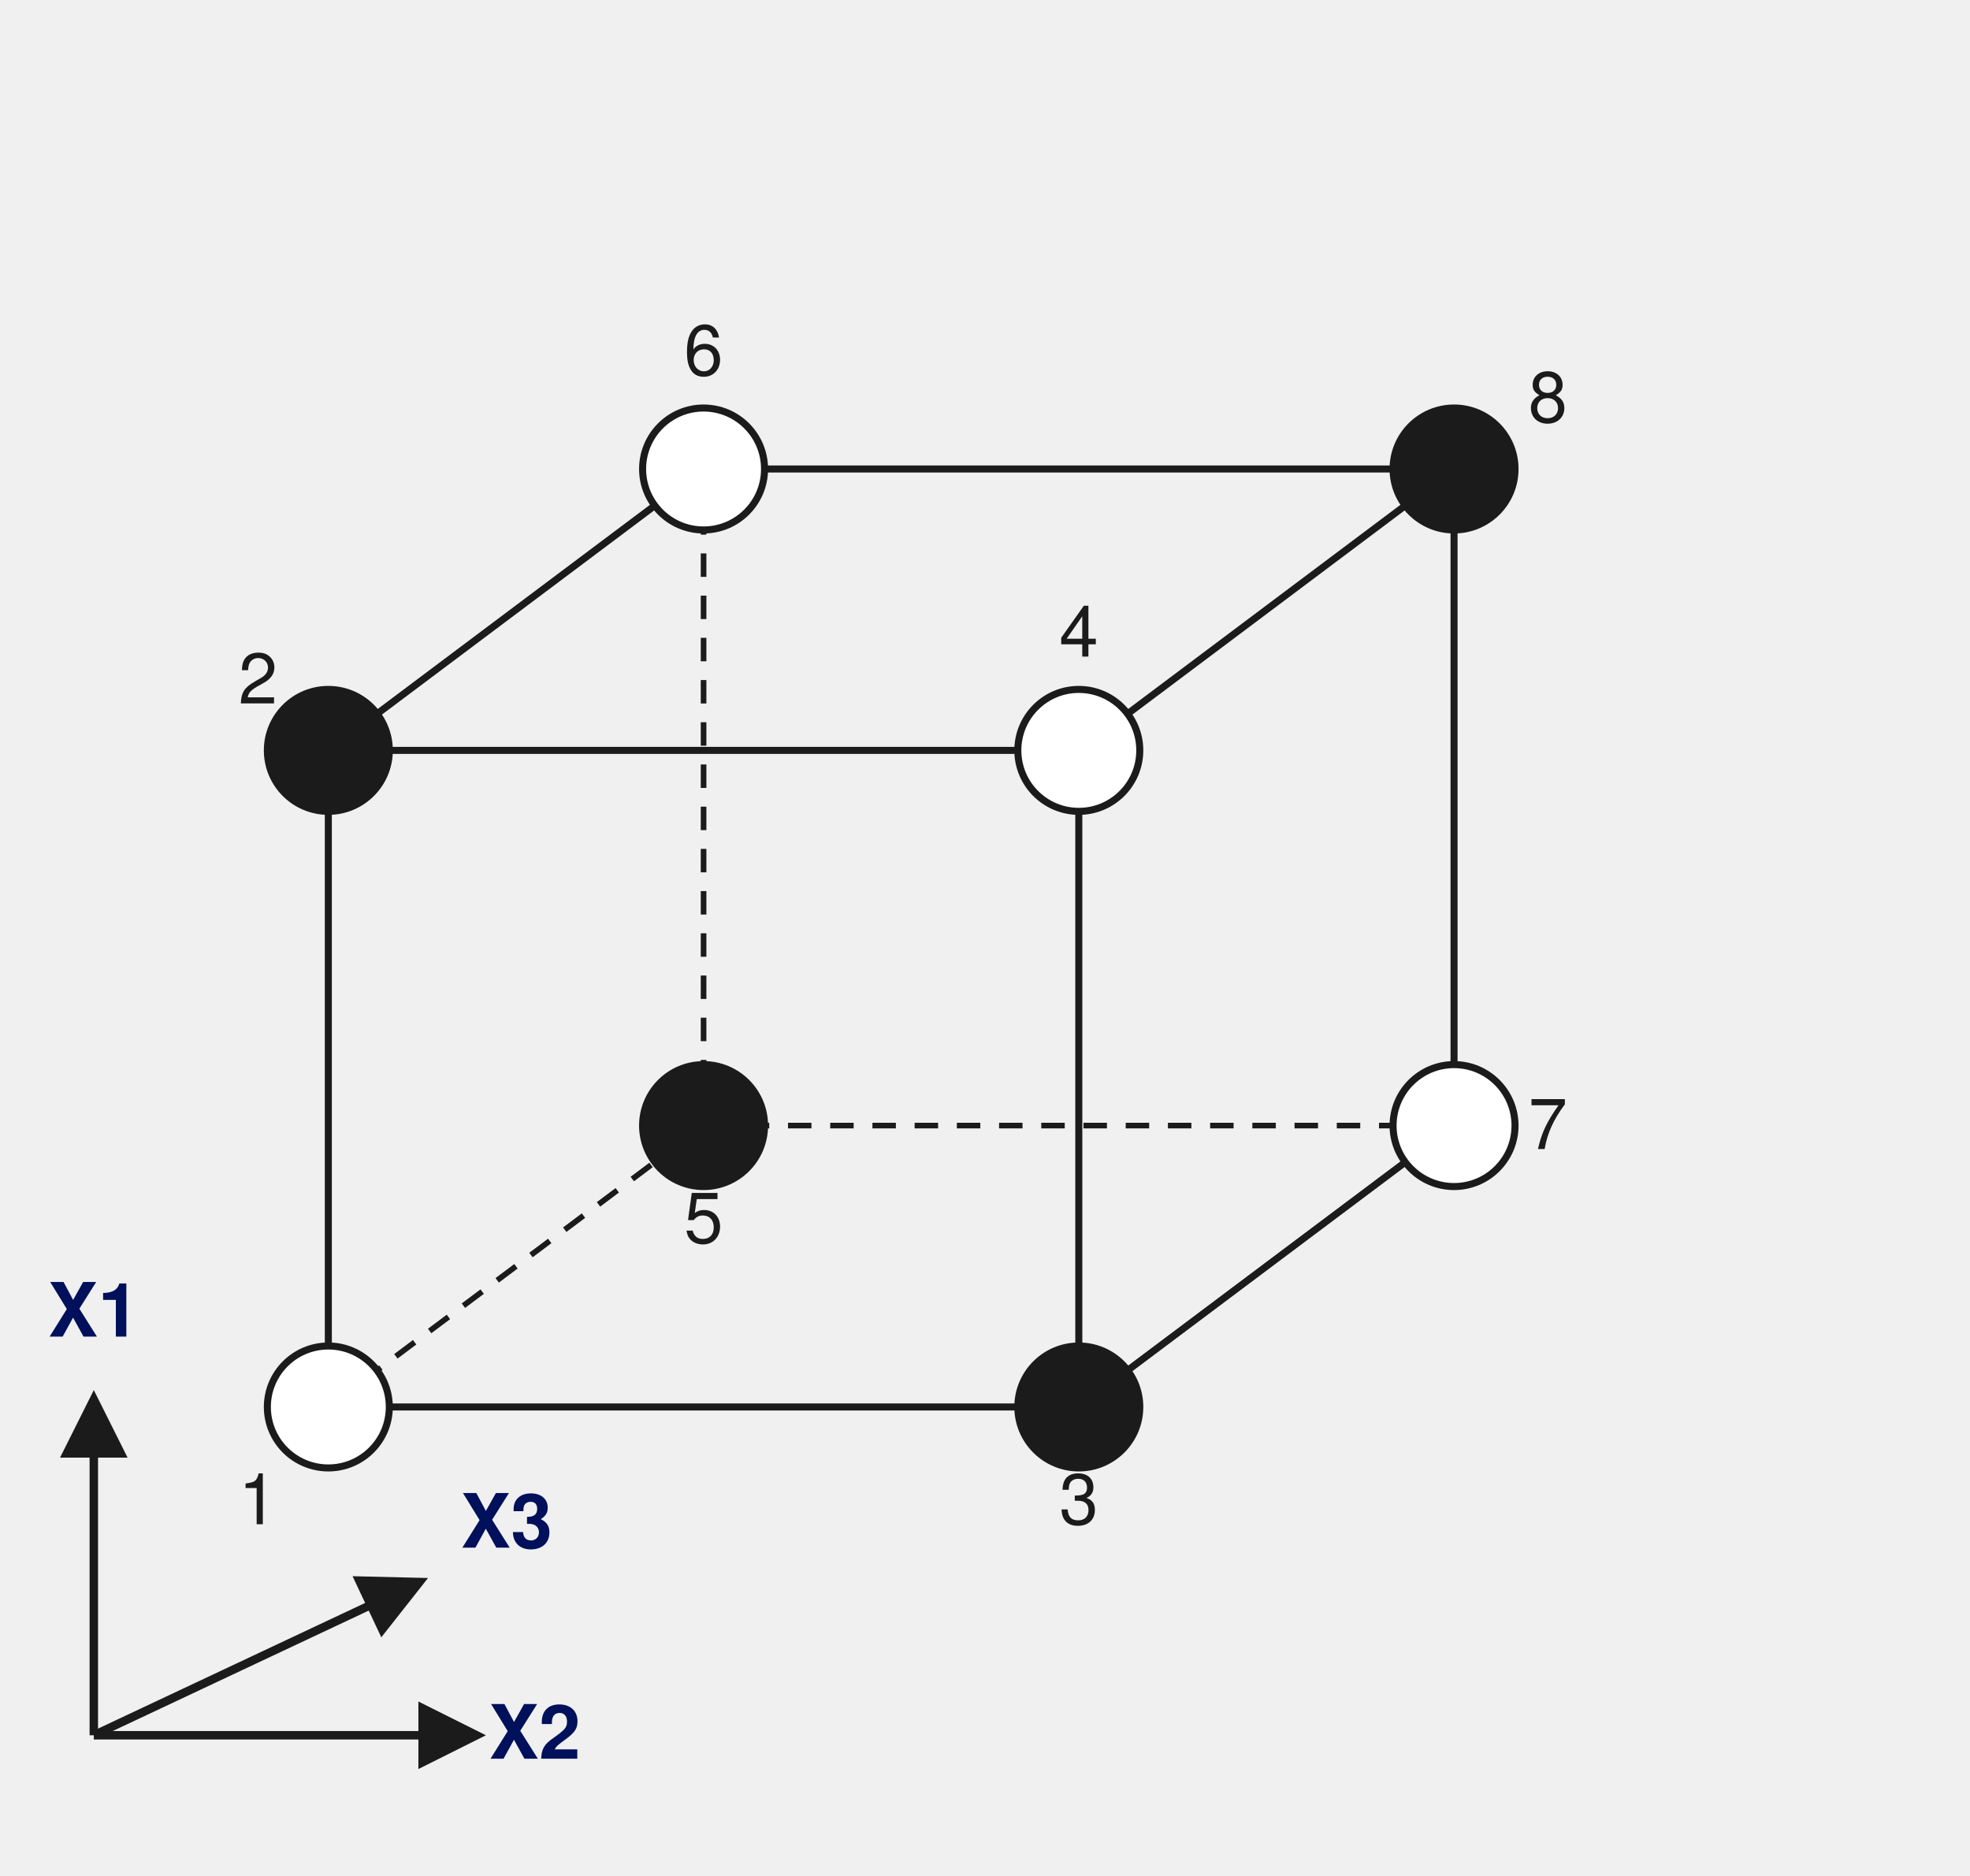
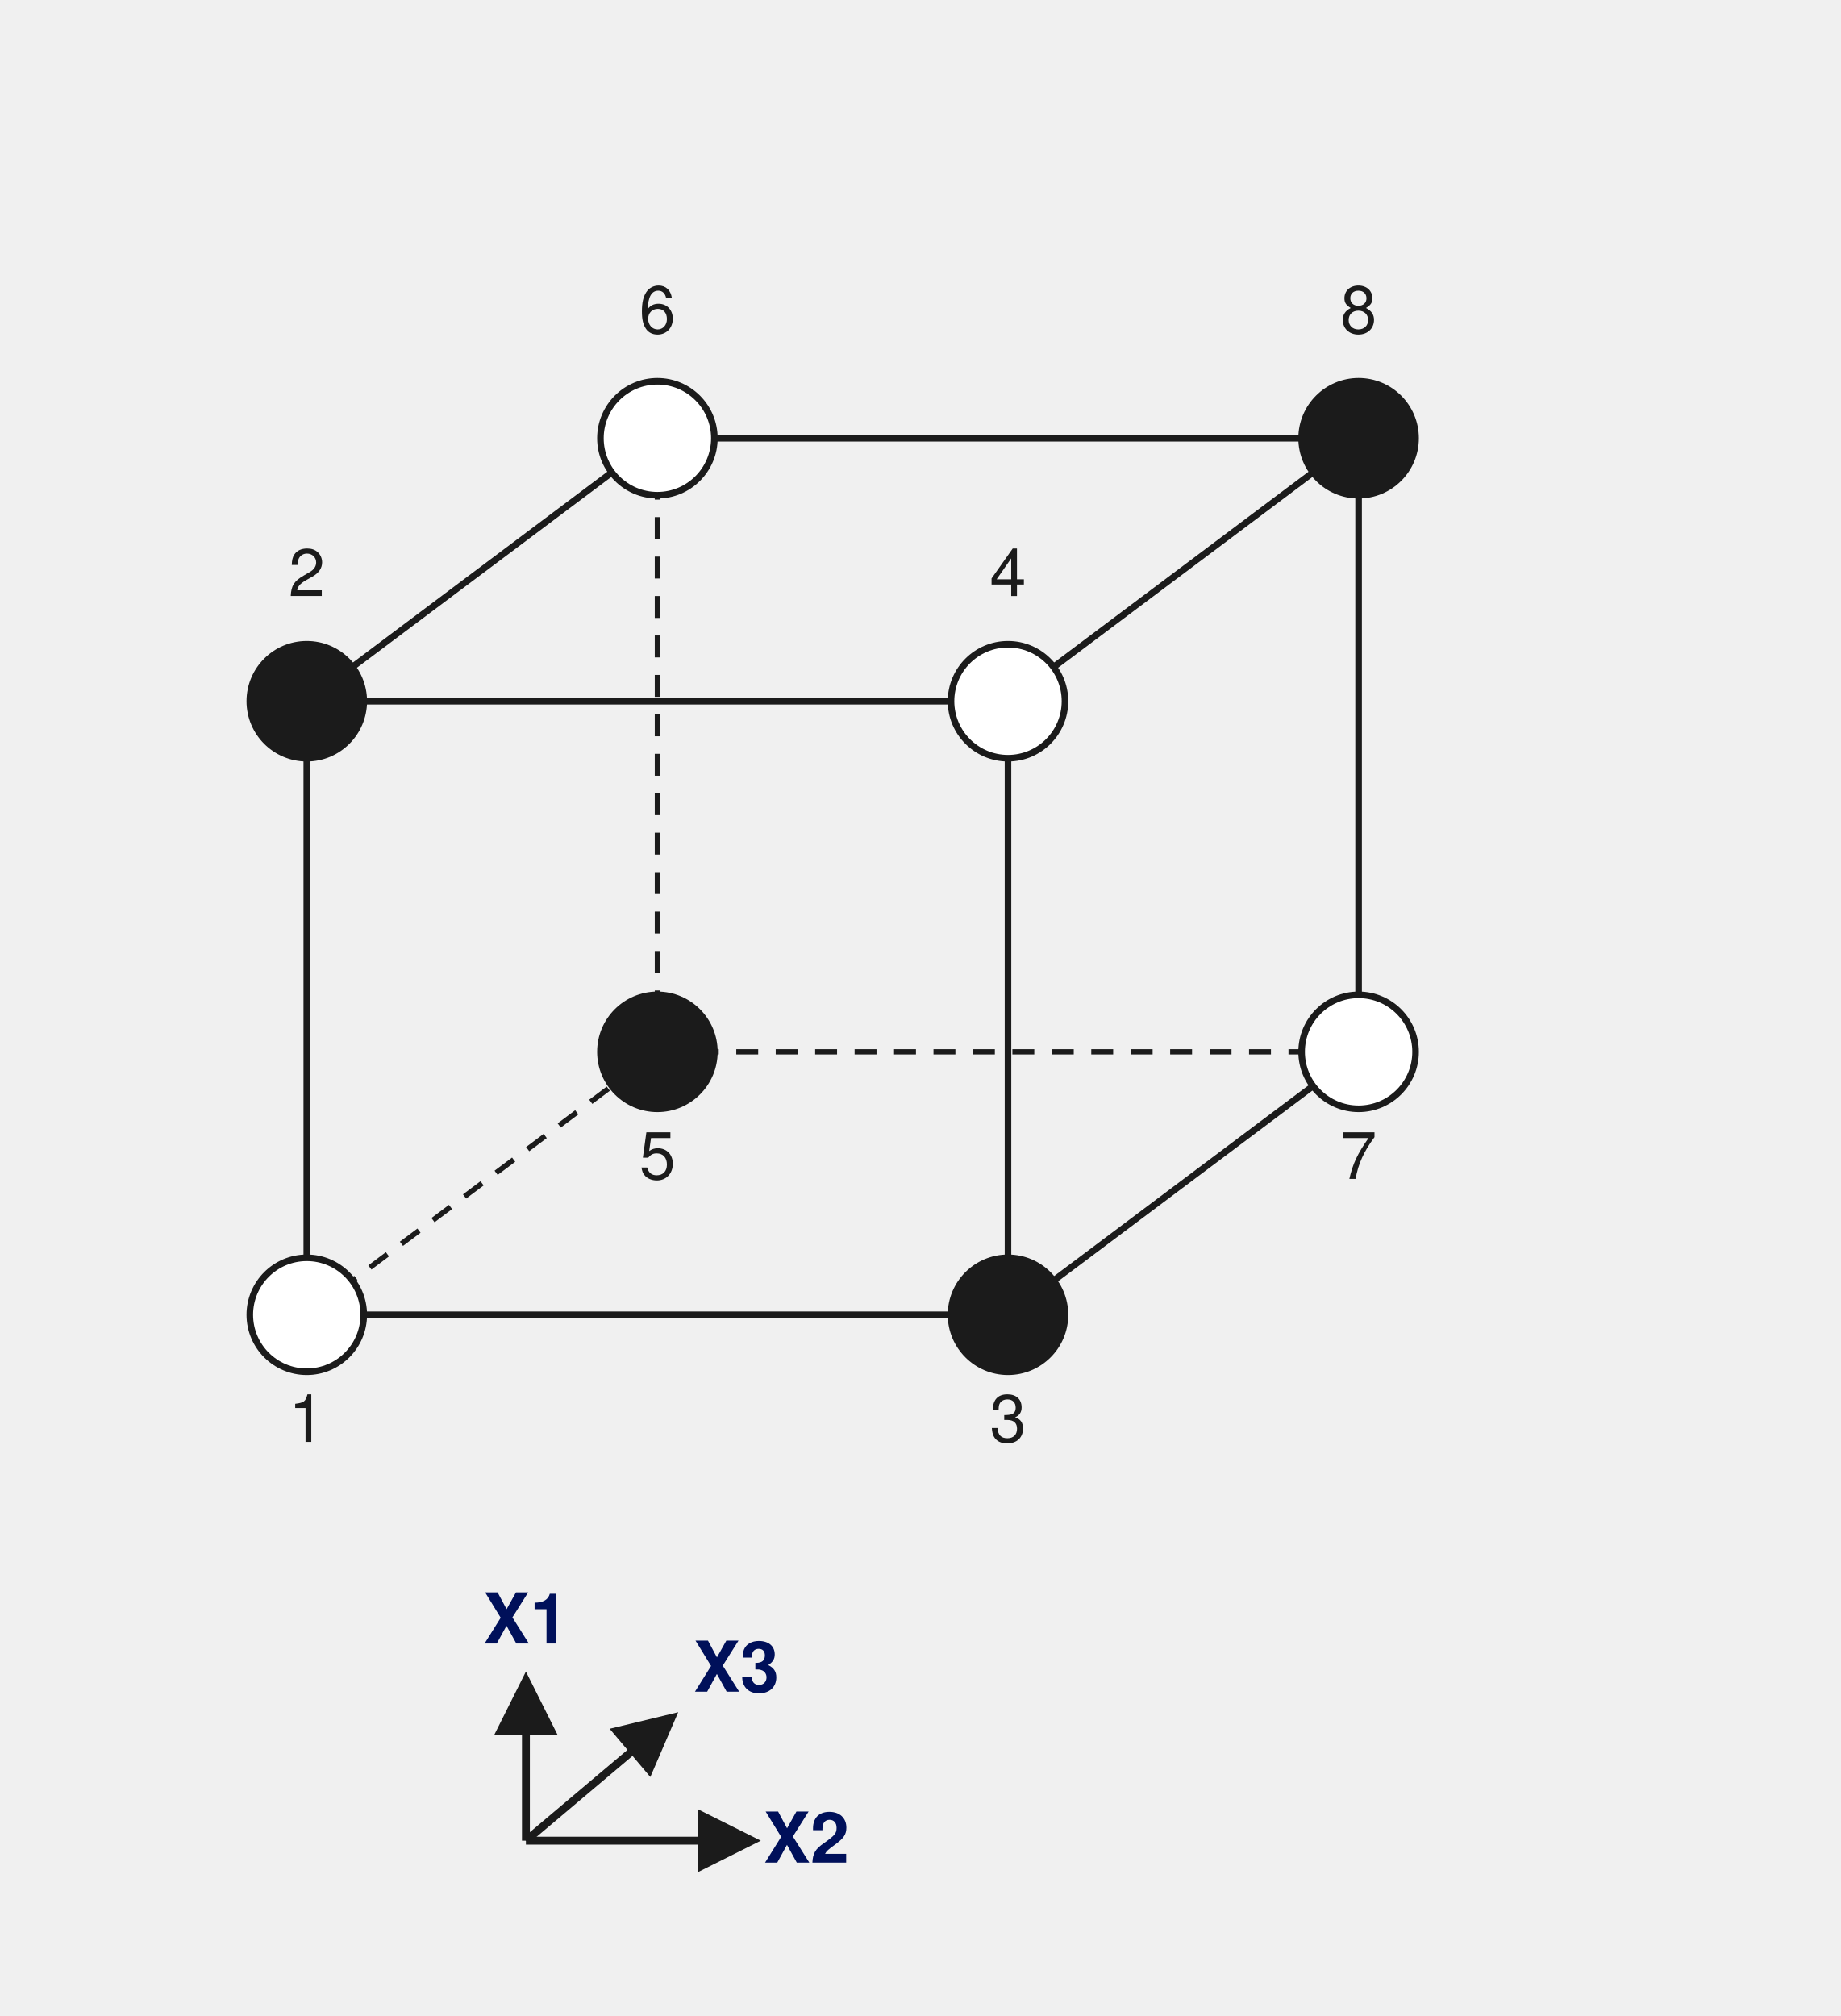
- <svg xmlns="http://www.w3.org/2000/svg" viewBox="0 0 420 400" font-family="Helvetica, Arial, sans-serif">
+ <svg xmlns="http://www.w3.org/2000/svg" viewBox="0 0 420 460" font-family="Helvetica, Arial, sans-serif">
  <style>
    .edge { stroke: #1B1B1B; stroke-width: 1.5; fill: none; }
    .edge-hidden { stroke: #1B1B1B; stroke-width: 1.2; fill: none; stroke-dasharray: 5,4; }
    .arrow { stroke: #1B1B1B; stroke-width: 1.8; fill: none; marker-end: url(#arrowhead); }
    .node-open { fill: white; stroke: #1B1B1B; stroke-width: 1.5; }
    .node-block { fill: #1B1B1B; stroke: #1B1B1B; stroke-width: 1.5; }
    .num { font-size: 15px; fill: #1B1B1B; text-anchor: middle; }
    .label { font-size: 16px; font-weight: bold; fill: #00105A; text-anchor: middle; }
  </style>
  <defs>
    <marker id="arrowhead" markerWidth="8" markerHeight="8" refX="6" refY="4" orient="auto">
      <path d="M0,0 L8,4 L0,8 Z" fill="#1B1B1B" />
    </marker>
  </defs>
  <line class="edge-hidden" x1="150" y1="240" x2="150" y2="100" />
  <line class="edge-hidden" x1="150" y1="240" x2="310" y2="240" />
  <line class="edge" x1="150" y1="100" x2="310" y2="100" />
  <line class="edge" x1="310" y1="240" x2="310" y2="100" />
  <line class="edge-hidden" x1="70" y1="300" x2="150" y2="240" />
  <line class="edge" x1="70" y1="160" x2="150" y2="100" />
  <line class="edge" x1="230" y1="300" x2="310" y2="240" />
  <line class="edge" x1="230" y1="160" x2="310" y2="100" />
  <line class="edge" x1="70" y1="300" x2="70" y2="160" />
  <line class="edge" x1="70" y1="300" x2="230" y2="300" />
  <line class="edge" x1="70" y1="160" x2="230" y2="160" />
  <line class="edge" x1="230" y1="300" x2="230" y2="160" />
-   <line class="arrow" x1="20" y1="370" x2="20" y2="300" />
-   <line class="arrow" x1="20" y1="370" x2="100" y2="370" />
-   <line class="arrow" x1="20" y1="370" x2="88" y2="338" />
-   <text class="label" x="20" y="285">X1</text>
-   <text class="label" x="114" y="375">X2</text>
-   <text class="label" x="108" y="330">X3</text>
  <circle class="node-open" cx="70" cy="300" r="13" />
-   <text class="num" x="55" y="325">1</text>
+   <text class="num" x="70" y="329">1</text>
  <circle class="node-block" cx="70" cy="160" r="13" />
-   <text class="num" x="55" y="150">2</text>
+   <text class="num" x="70" y="136">2</text>
  <circle class="node-block" cx="230" cy="300" r="13" />
-   <text class="num" x="230" y="325">3</text>
+   <text class="num" x="230" y="329">3</text>
  <circle class="node-open" cx="230" cy="160" r="13" />
-   <text class="num" x="230" y="140">4</text>
+   <text class="num" x="230" y="136">4</text>
  <circle class="node-block" cx="150" cy="240" r="13" />
-   <text class="num" x="150" y="265">5</text>
+   <text class="num" x="150" y="269">5</text>
  <circle class="node-open" cx="150" cy="100" r="13" />
-   <text class="num" x="150" y="80">6</text>
+   <text class="num" x="150" y="76">6</text>
  <circle class="node-open" cx="310" cy="240" r="13" />
-   <text class="num" x="330" y="245">7</text>
+   <text class="num" x="310" y="269">7</text>
  <circle class="node-block" cx="310" cy="100" r="13" />
-   <text class="num" x="330" y="90">8</text>
+   <text class="num" x="310" y="76">8</text>
+   <line class="arrow" x1="120" y1="420" x2="120" y2="385" />
+   <line class="arrow" x1="120" y1="420" x2="170" y2="420" />
+   <line class="arrow" x1="120" y1="420" x2="152" y2="393" />
+   <text class="label" x="120" y="375">X1</text>
+   <text class="label" x="184" y="425">X2</text>
+   <text class="label" x="168" y="386">X3</text>
</svg>
